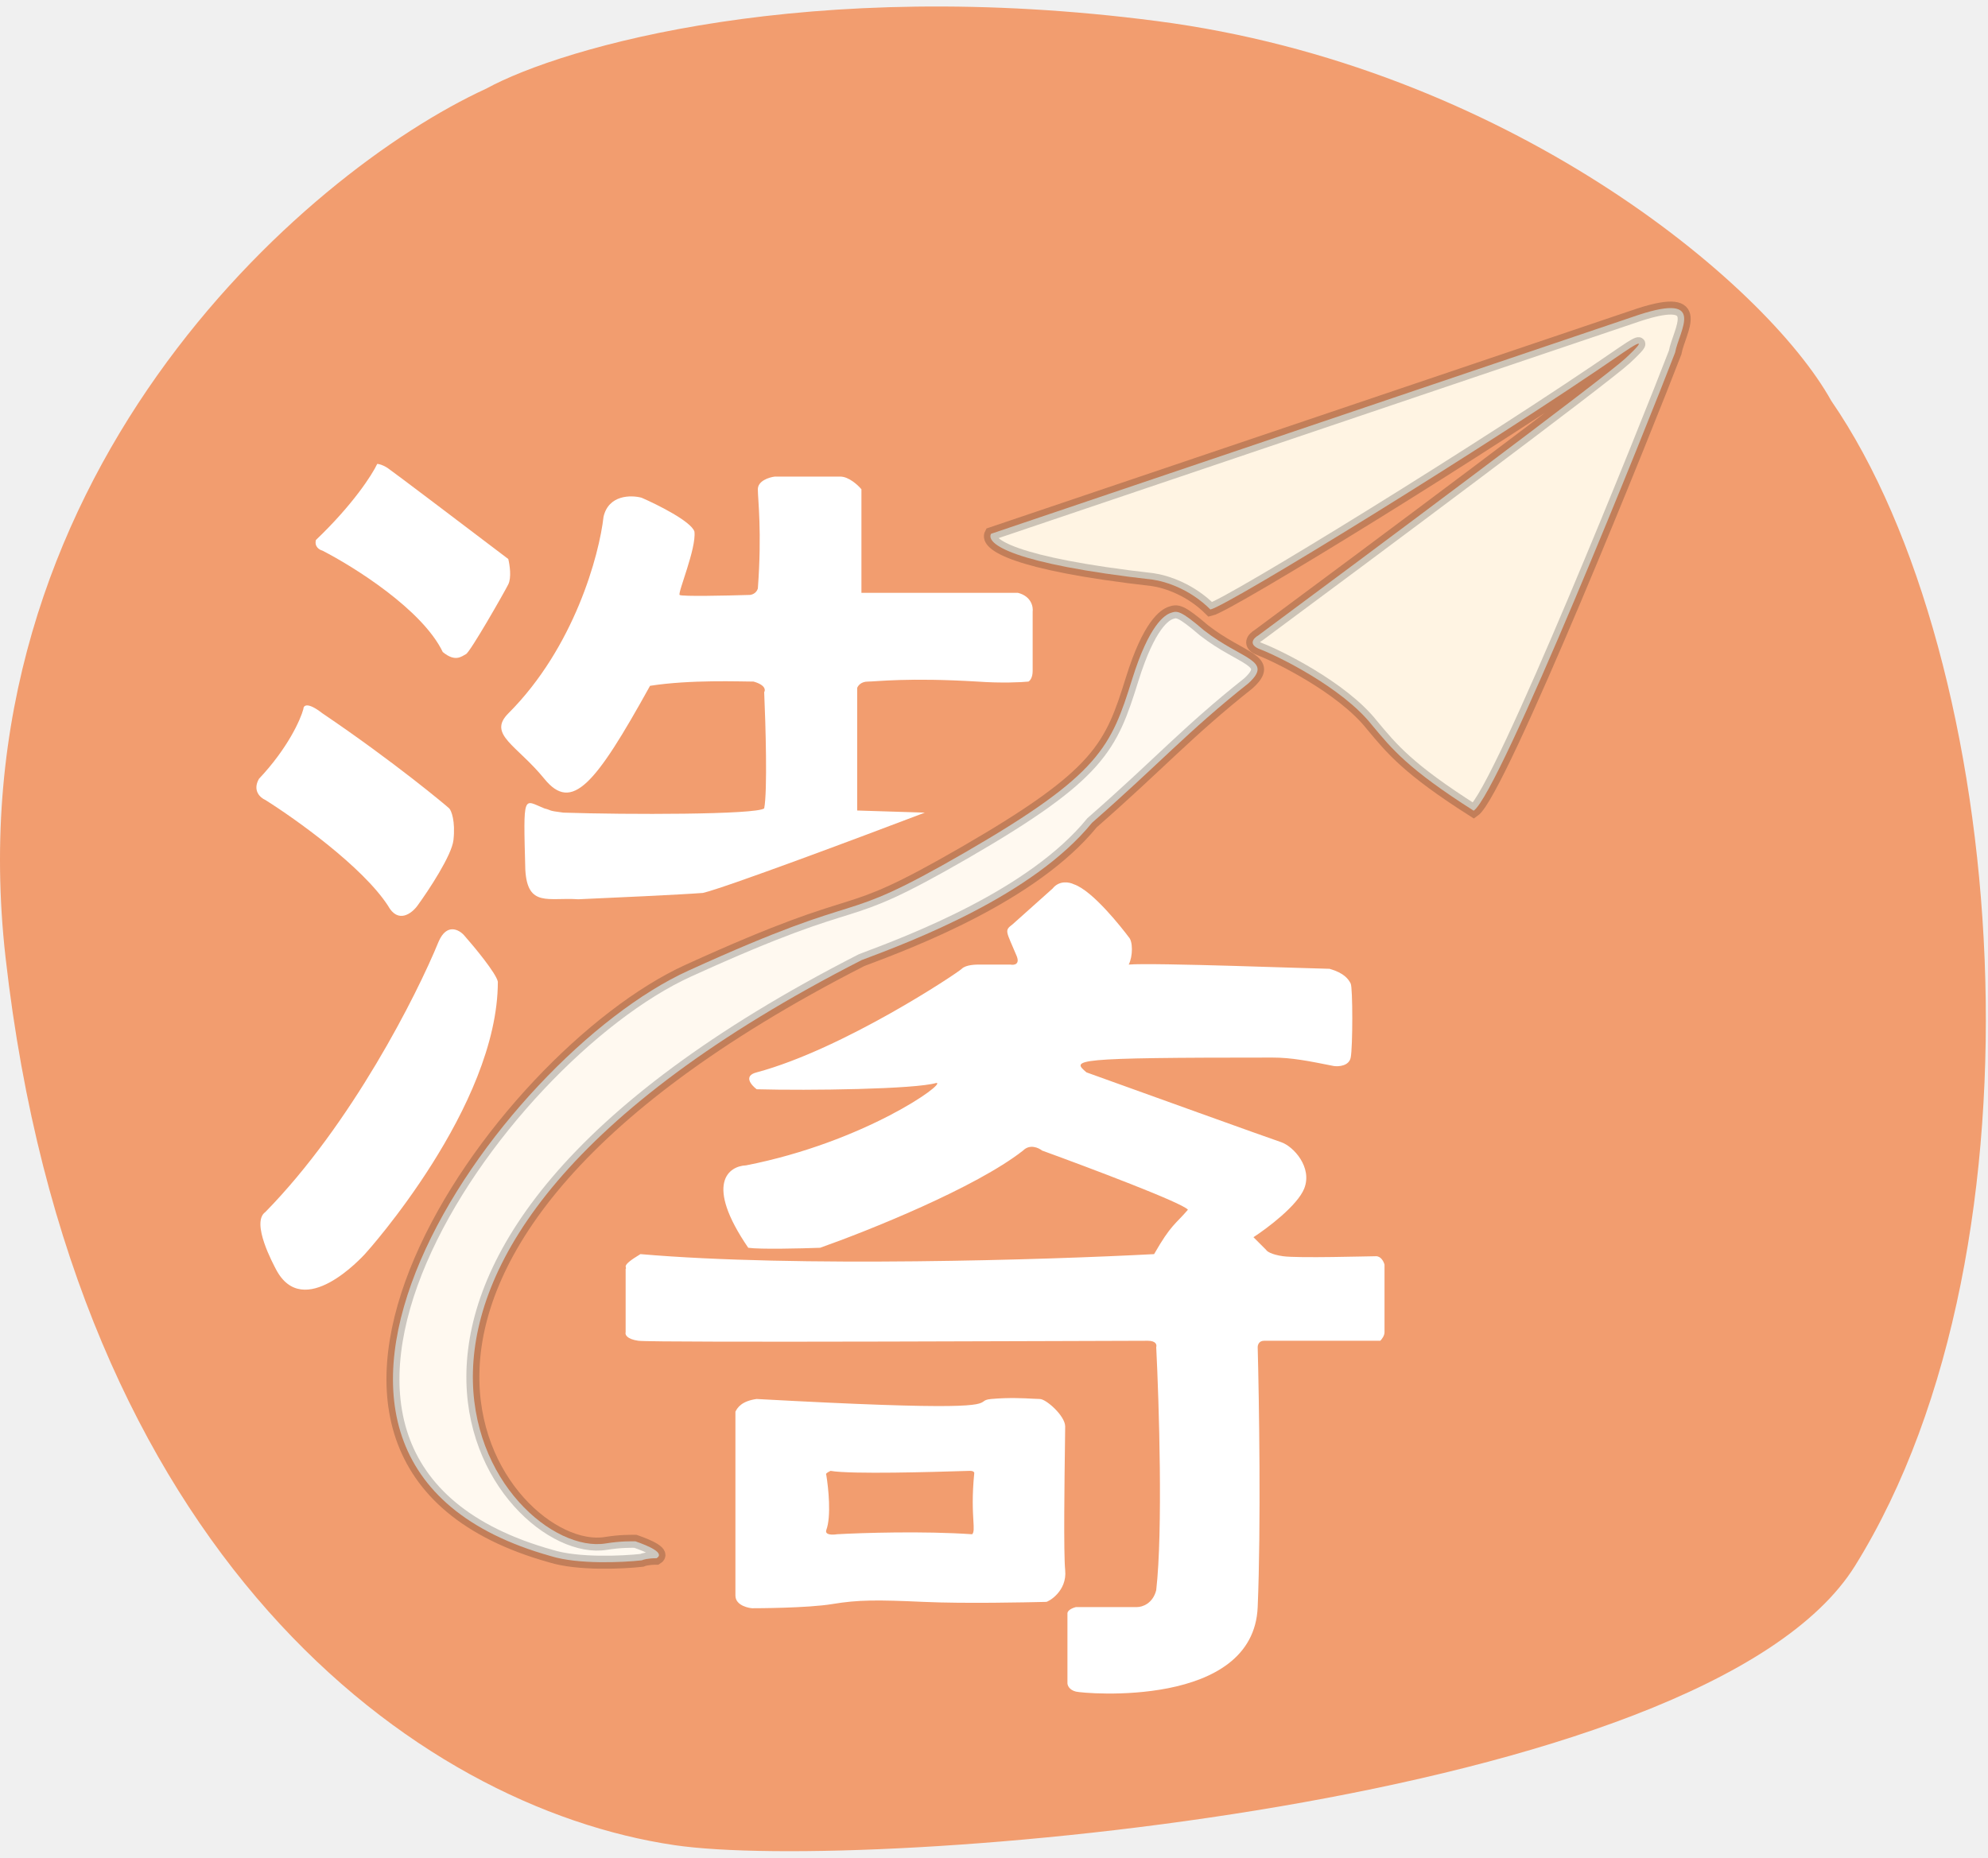
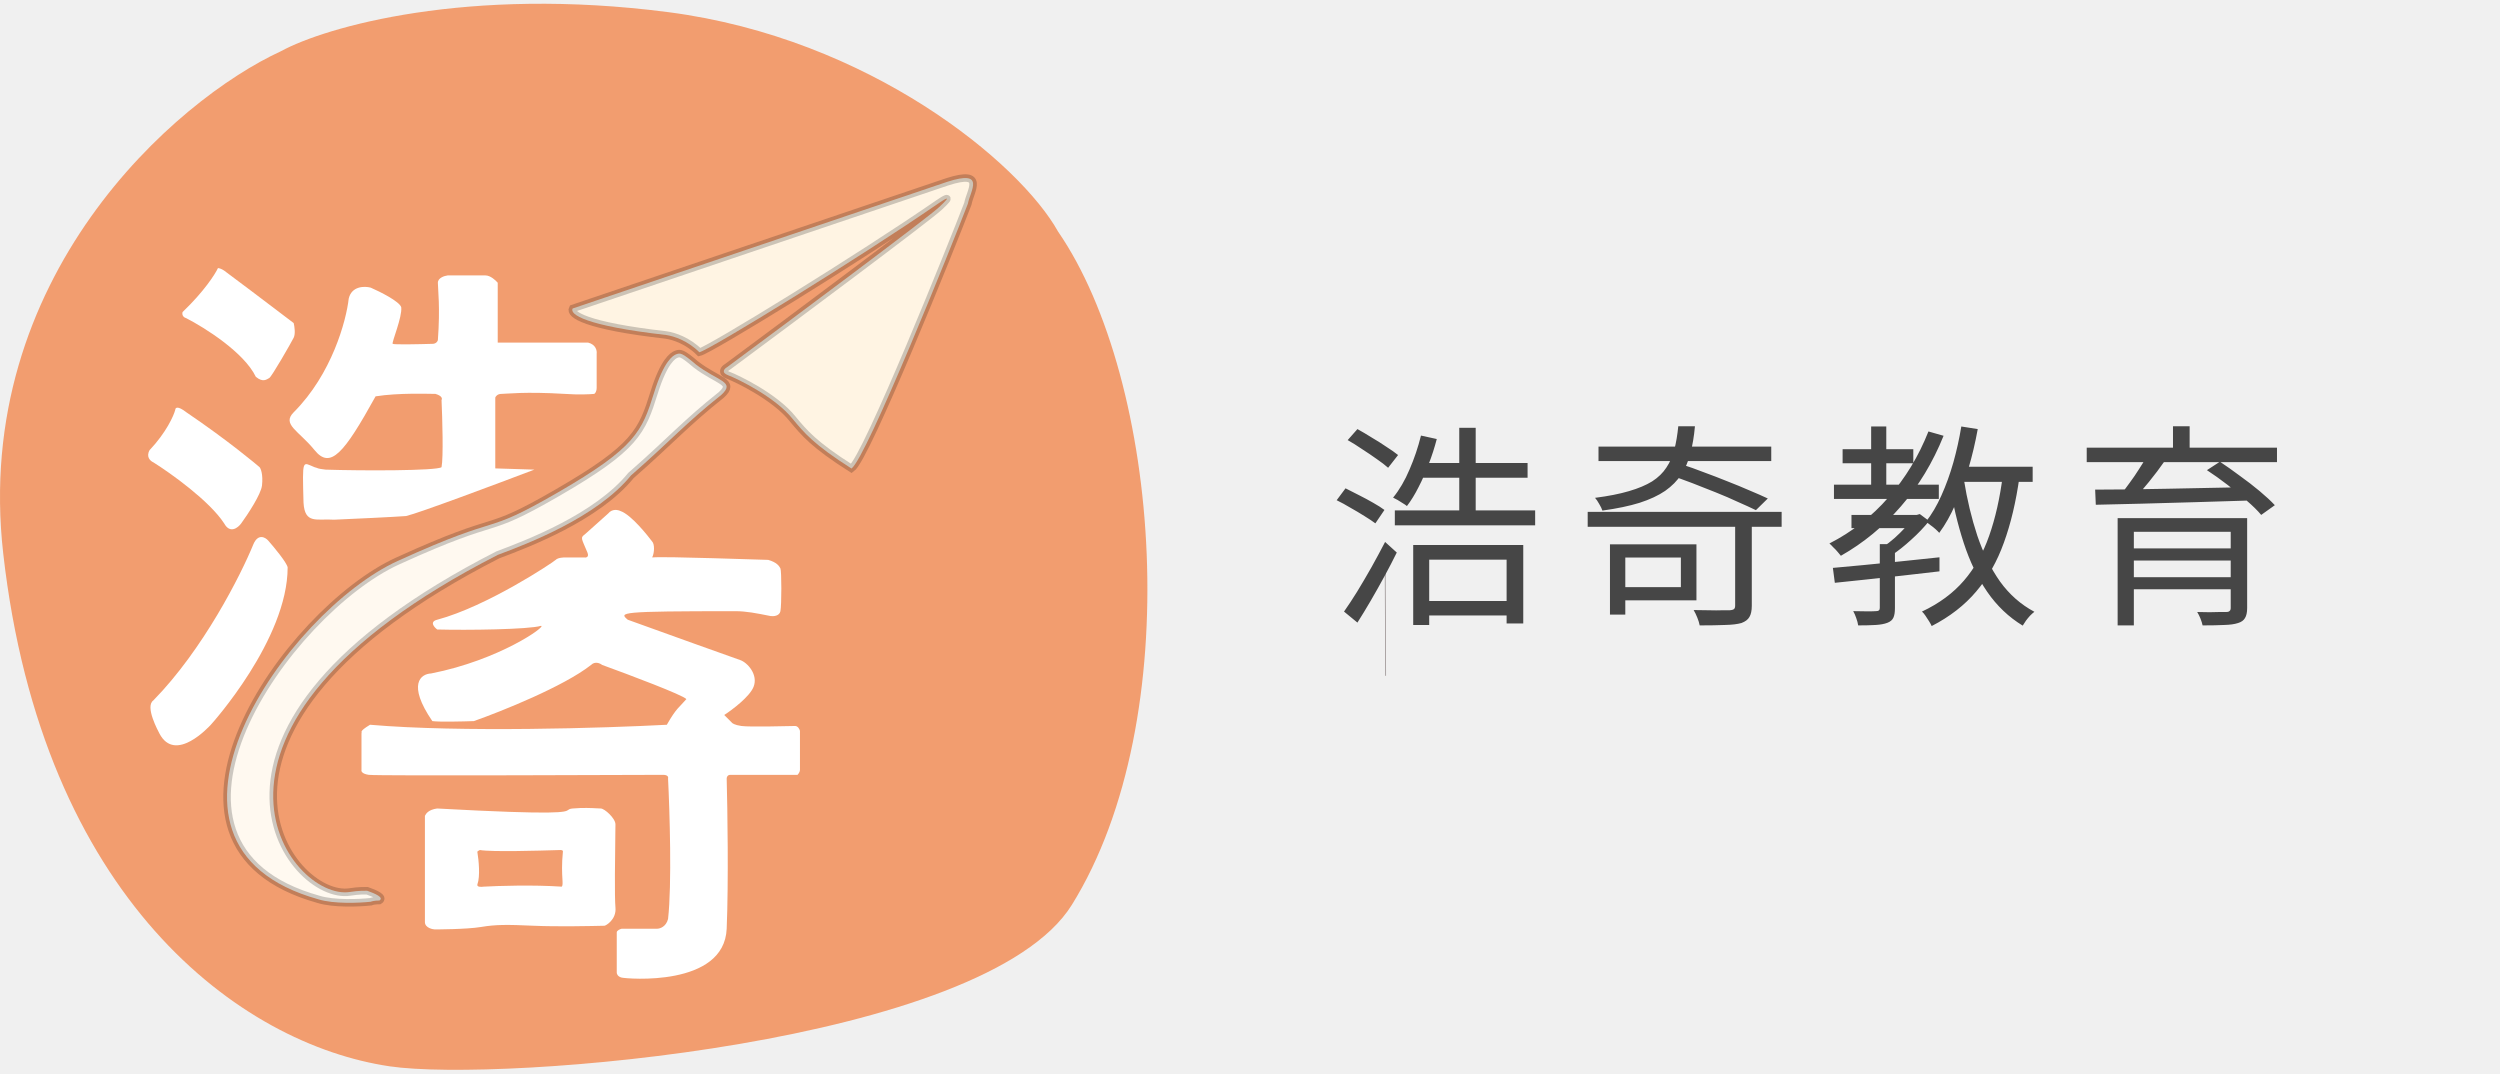
- <svg xmlns="http://www.w3.org/2000/svg" width="153" height="143" viewBox="0 0 153 143" fill="none">
+ <svg xmlns="http://www.w3.org/2000/svg" width="333" height="143" viewBox="0 0 333 143" fill="none">
  <path d="M0.43 73.726C-3.733 36.957 23.356 13.288 37.421 6.823C43.328 3.59 62.26 -1.863 89.04 1.622C115.82 5.108 135.829 21.675 140.94 30.857C154.583 50.675 158.156 95.777 142.768 120.53C131.235 139.083 66.584 144.203 51.908 142.035C31.936 139.083 5.634 119.687 0.43 73.726Z" fill="#F29D6F" />
-   <path d="M24.314 41.567C27.177 38.834 28.652 36.523 29.032 35.71C29.14 35.71 29.454 35.775 29.845 36.035C30.235 36.296 36.19 40.807 39.118 43.031C39.227 43.465 39.378 44.463 39.118 44.983C38.793 45.634 36.19 50.189 35.864 50.352C35.539 50.515 35.051 51.003 34.075 50.189C32.513 46.935 27.242 43.627 24.802 42.38C24.585 42.326 24.183 42.087 24.314 41.567Z" fill="white" />
+   <path d="M24.314 41.567C27.177 38.834 28.652 36.524 29.032 35.71C29.14 35.71 29.454 35.775 29.845 36.036C30.235 36.296 36.19 40.808 39.118 43.031C39.227 43.465 39.378 44.463 39.118 44.983C38.793 45.634 36.19 50.189 35.864 50.352C35.539 50.515 35.051 51.003 34.075 50.189C32.513 46.936 27.242 43.628 24.802 42.38C24.585 42.326 24.183 42.088 24.314 41.567Z" fill="white" />
  <path d="M19.931 59.951C22.143 57.608 23.13 55.396 23.347 54.582C23.347 54.311 23.64 53.996 24.811 54.908C30.343 58.649 34.41 62.066 34.573 62.229C34.735 62.391 35.061 63.205 34.898 64.669C34.768 65.84 33 68.519 32.132 69.712C31.698 70.309 30.636 71.144 29.855 69.712C27.902 66.719 22.751 63.042 20.419 61.578C20.039 61.415 19.41 60.862 19.931 59.951Z" fill="white" />
  <path d="M20.419 93.302C27.056 86.534 32.078 76.599 33.759 72.478C34.382 71.046 35.32 71.556 35.712 71.99C36.525 72.912 38.184 74.918 38.315 75.569C38.315 85.168 28.228 96.393 28.065 96.556C27.902 96.718 23.347 101.762 21.232 97.695C21.07 97.369 19.28 94.115 20.419 93.302Z" fill="white" />
  <path d="M39.128 54.908C44.204 49.832 46.123 42.706 46.449 39.778C46.839 38.086 48.564 38.096 49.377 38.313C50.624 38.856 53.184 40.136 53.444 40.916C53.607 42.218 52.143 45.634 52.306 45.797C52.436 45.927 55.939 45.851 57.674 45.797C57.837 45.797 58.195 45.699 58.325 45.309C58.651 40.916 58.325 38.476 58.325 37.663C58.325 37.012 59.193 36.741 59.627 36.687H64.67C65.321 36.687 66.026 37.337 66.297 37.663V45.634H78.336C79.377 45.895 79.529 46.719 79.475 47.099V51.654C79.475 52.174 79.258 52.413 79.149 52.467C78.607 52.522 77.067 52.597 75.245 52.467C69.876 52.142 67.436 52.467 66.785 52.467C66.264 52.467 66.026 52.793 65.971 52.955V62.391L71.177 62.554C66.188 64.452 55.787 68.346 54.095 68.736C52.403 68.866 46.991 69.116 44.497 69.224C42.219 69.061 40.592 69.875 40.429 66.947C40.267 60.927 40.267 61.578 41.894 62.229C42.544 62.391 42.056 62.391 43.358 62.554C48.238 62.717 58.162 62.717 58.813 62.229C59.074 60.927 58.922 55.721 58.813 53.281C58.922 53.118 58.911 52.728 58 52.467C57.024 52.467 53.119 52.305 50.028 52.793C45.798 60.439 44.009 62.554 41.894 59.951C39.779 57.348 37.501 56.535 39.128 54.908Z" fill="white" />
-   <path fill-rule="evenodd" clip-rule="evenodd" d="M56.599 122.821V108.668C56.761 108.342 57.087 107.854 58.225 107.691C74.7 108.592 75.29 108.17 75.704 107.873C75.813 107.795 75.91 107.725 76.284 107.691C77.64 107.568 78.809 107.632 79.509 107.67C79.732 107.682 79.907 107.691 80.026 107.691C80.514 107.691 81.978 108.993 81.978 109.806C81.978 109.966 81.972 110.429 81.963 111.08C81.927 113.741 81.847 119.562 81.978 120.869C82.141 122.496 80.677 123.309 80.514 123.309C80.496 123.309 80.41 123.311 80.268 123.315C79.121 123.341 74.262 123.454 71.078 123.309C67.499 123.147 66.034 123.147 64.082 123.472C62.13 123.798 58.063 123.798 57.9 123.798C57.737 123.798 56.599 123.635 56.599 122.821ZM63.594 113.548C63.757 114.524 63.985 116.737 63.594 117.778C63.464 118.169 64.082 118.158 64.408 118.103C66.306 117.995 71.045 117.843 74.82 118.103C74.966 117.957 74.948 117.646 74.913 117.053C74.871 116.326 74.803 115.176 74.982 113.386C74.982 113.331 74.917 113.223 74.657 113.223C74.612 113.223 74.405 113.229 74.079 113.239C72.062 113.301 65.46 113.503 63.92 113.223C63.594 113.386 63.54 113.44 63.594 113.548Z" fill="white" />
-   <path d="M77.922 71.159L81.013 68.394C81.534 67.743 82.315 67.906 82.64 68.068C84.104 68.556 86.382 71.485 86.87 72.136C87.195 72.461 87.195 73.6 86.87 74.251C88.659 74.088 101.512 74.576 102.325 74.576C103.464 74.901 103.789 75.389 103.952 75.715C104.115 76.04 104.115 80.595 103.952 81.409C103.822 82.059 103.03 82.114 102.651 82.059C100.698 81.669 99.397 81.409 97.933 81.409C82.315 81.409 82.477 81.572 83.616 82.548C87.683 84.012 97.607 87.591 98.584 87.916C99.56 88.242 101.024 89.869 100.373 91.496C99.852 92.797 97.553 94.532 96.469 95.237L97.445 96.213C97.499 96.322 97.835 96.571 98.746 96.701C99.885 96.864 105.416 96.701 105.904 96.701C106.295 96.701 106.501 97.135 106.555 97.352V102.558C106.555 102.819 106.338 103.101 106.23 103.209H97.282C96.891 103.209 96.794 103.534 96.794 103.697C96.902 107.764 97.054 117.46 96.794 123.708C96.469 131.517 83.454 130.378 82.803 130.215C82.282 130.085 82.152 129.727 82.152 129.564V124.196C82.152 123.935 82.586 123.762 82.803 123.708H87.521C87.9 123.708 88.725 123.447 88.985 122.406C89.505 117.851 89.202 108.035 88.985 103.697C89.039 103.534 88.985 103.209 88.334 103.209C85.731 103.209 50.265 103.372 49.126 103.209C48.215 103.079 48.096 102.721 48.15 102.558V97.678C48.313 97.515 47.662 97.515 49.289 96.539C61.312 97.58 80.654 96.973 88.822 96.539C90.124 94.261 90.449 94.261 91.425 93.122C91.035 92.602 83.779 89.869 80.2 88.567C79.929 88.35 79.256 88.046 78.736 88.567C75.091 91.43 66.805 94.749 63.117 96.051C61.653 96.105 58.497 96.181 57.586 96.051C54.202 91.105 56.068 89.76 57.423 89.706C66.534 87.916 72.879 83.361 72.065 83.361C70.438 83.849 62.25 83.958 58.237 83.849C57.803 83.524 57.196 82.808 58.237 82.548C64.907 80.758 73.692 74.901 74.018 74.576C74.343 74.251 75.156 74.251 75.319 74.251H77.759C78.031 74.305 78.508 74.251 78.248 73.6C77.434 71.647 77.271 71.647 77.922 71.159Z" fill="white" />
-   <path d="M76.271 41.091L126.158 24.223C131.377 22.536 129.228 25.45 128.921 27.137C126.925 32.35 115.413 61.027 113.418 62.407C108.352 59.187 107.124 57.653 105.589 55.813C103.287 52.899 98.222 50.446 96.994 49.986C96.011 49.618 96.482 49.117 96.84 48.912C105.334 42.625 123.511 29.055 125.083 27.597C127.232 25.603 125.501 26.742 124.93 27.137C114.646 34.242 94.538 46.612 93.156 46.919C91.621 45.385 89.779 44.772 88.705 44.618C77.899 43.392 75.862 41.858 76.271 41.091Z" fill="#FFF4E3" stroke="black" stroke-opacity="0.2" />
-   <path d="M87.137 52.27C88.438 48.105 89.625 47.339 90.113 47.176C90.601 47.013 90.846 46.966 92.668 48.528C95.597 50.806 98.037 50.806 96.085 52.595C91.367 56.337 89.252 58.778 84.046 63.333C79.49 68.929 70.217 72.443 66.312 73.907C20.76 97.172 38.656 120.111 46.627 118.809C47.79 118.62 48.634 118.647 48.905 118.647C49.989 119.026 51.182 119.558 50.532 119.948C49.881 119.948 49.501 120.057 49.393 120.111C47.929 120.274 44.48 120.436 42.397 119.786C16.205 112.465 38.33 81.391 52.972 74.721C67.614 68.051 63.872 71.63 74.284 65.611C84.696 59.591 85.51 57.476 87.137 52.27Z" fill="#FFF9F0" stroke="black" stroke-opacity="0.2" />
+   <path fill-rule="evenodd" clip-rule="evenodd" d="M56.599 122.821V108.667C56.761 108.342 57.087 107.854 58.225 107.691C74.7 108.592 75.29 108.169 75.704 107.873C75.813 107.794 75.91 107.725 76.284 107.691C77.64 107.568 78.809 107.631 79.509 107.669C79.732 107.681 79.907 107.691 80.026 107.691C80.514 107.691 81.978 108.992 81.978 109.806C81.978 109.966 81.972 110.428 81.963 111.079C81.927 113.741 81.847 119.562 81.978 120.869C82.141 122.496 80.677 123.309 80.514 123.309C80.496 123.309 80.41 123.311 80.268 123.314C79.121 123.341 74.262 123.454 71.078 123.309C67.499 123.146 66.034 123.146 64.082 123.472C62.13 123.797 58.063 123.797 57.9 123.797C57.737 123.797 56.599 123.634 56.599 122.821ZM63.594 113.548C63.757 114.524 63.985 116.736 63.594 117.778C63.464 118.168 64.082 118.157 64.408 118.103C66.306 117.995 71.045 117.843 74.82 118.103C74.966 117.957 74.948 117.646 74.913 117.052C74.871 116.326 74.803 115.176 74.982 113.385C74.982 113.331 74.917 113.222 74.657 113.222C74.612 113.222 74.405 113.229 74.079 113.239C72.062 113.3 65.46 113.502 63.92 113.222C63.594 113.385 63.54 113.439 63.594 113.548Z" fill="white" />
+   <path d="M77.922 71.159L81.013 68.394C81.534 67.743 82.314 67.905 82.64 68.068C84.104 68.556 86.382 71.485 86.87 72.135C87.195 72.461 87.195 73.6 86.87 74.25C88.659 74.088 101.512 74.576 102.325 74.576C103.464 74.901 103.789 75.389 103.952 75.715C104.115 76.04 104.115 80.595 103.952 81.409C103.822 82.059 103.03 82.114 102.65 82.059C100.698 81.669 99.397 81.409 97.933 81.409C82.314 81.409 82.477 81.571 83.616 82.547C87.683 84.012 97.607 87.591 98.583 87.916C99.559 88.241 101.024 89.868 100.373 91.495C99.852 92.797 97.553 94.532 96.468 95.237L97.444 96.213C97.499 96.322 97.835 96.571 98.746 96.701C99.885 96.864 105.416 96.701 105.904 96.701C106.295 96.701 106.501 97.135 106.555 97.352V102.558C106.555 102.818 106.338 103.1 106.23 103.209H97.282C96.891 103.209 96.794 103.534 96.794 103.697C96.902 107.764 97.054 117.46 96.794 123.707C96.468 131.516 83.453 130.378 82.802 130.215C82.282 130.085 82.152 129.727 82.152 129.564V124.196C82.152 123.935 82.586 123.762 82.802 123.707H87.52C87.9 123.707 88.724 123.447 88.985 122.406C89.505 117.851 89.202 108.035 88.985 103.697C89.039 103.534 88.985 103.209 88.334 103.209C85.731 103.209 50.265 103.371 49.126 103.209C48.215 103.079 48.096 102.721 48.15 102.558V97.677C48.313 97.515 47.662 97.515 49.289 96.538C61.312 97.58 80.654 96.972 88.822 96.538C90.123 94.261 90.449 94.261 91.425 93.122C91.034 92.602 83.779 89.868 80.2 88.567C79.928 88.35 79.256 88.046 78.735 88.567C75.091 91.43 66.805 94.749 63.117 96.05C61.653 96.105 58.497 96.181 57.586 96.05C54.202 91.105 56.067 89.76 57.423 89.706C66.534 87.916 72.879 83.361 72.065 83.361C70.438 83.849 62.25 83.957 58.237 83.849C57.803 83.523 57.195 82.808 58.237 82.547C64.907 80.758 73.692 74.901 74.017 74.576C74.343 74.25 75.156 74.25 75.319 74.25H77.759C78.03 74.305 78.507 74.25 78.247 73.6C77.434 71.647 77.271 71.647 77.922 71.159Z" fill="white" />
+   <path d="M76.272 41.092L126.158 24.223C131.377 22.536 129.228 25.45 128.921 27.137C126.926 32.351 115.413 61.027 113.418 62.407C108.353 59.187 107.125 57.653 105.59 55.813C103.287 52.9 98.222 50.446 96.994 49.986C96.011 49.618 96.482 49.117 96.84 48.912C105.334 42.625 123.512 29.055 125.084 27.597C127.233 25.603 125.502 26.742 124.93 27.137C114.646 34.242 94.538 46.612 93.156 46.919C91.621 45.385 89.779 44.772 88.705 44.619C77.899 43.392 75.862 41.858 76.272 41.092Z" fill="#FFF4E3" stroke="black" stroke-opacity="0.2" />
+   <path d="M87.137 52.27C88.438 48.105 89.625 47.338 90.113 47.175C90.601 47.013 90.846 46.966 92.668 48.528C95.597 50.806 98.037 50.806 96.085 52.595C91.367 56.337 89.252 58.777 84.046 63.333C79.49 68.929 70.217 72.443 66.312 73.907C20.76 97.172 38.656 120.111 46.627 118.809C47.79 118.619 48.634 118.647 48.905 118.647C49.989 119.026 51.182 119.558 50.532 119.948C49.881 119.948 49.501 120.057 49.393 120.111C47.929 120.273 44.48 120.436 42.397 119.785C16.205 112.464 38.33 81.391 52.972 74.721C67.614 68.05 63.872 71.63 74.284 65.61C84.696 59.591 85.51 57.476 87.137 52.27Z" fill="#FFF9F0" stroke="black" stroke-opacity="0.2" />
+   <path d="M184.488 72.593C184.533 82.196 184.562 88.208 184.57 90.013" stroke="#989090" stroke-width="0.104" />
+   <path d="M188.959 61.675H203.474V63.634H188.959V61.675ZM188.239 72.59H202.898V83.045H200.68V74.549H190.37V83.246H188.239V72.59ZM194.373 56.981H196.562V68.789H194.373V56.981ZM185.791 67.982H204.482V69.97H185.791V67.982ZM189.362 80.05H201.832V81.979H189.362V80.05ZM189.275 58.018L191.378 58.478C191.09 59.592 190.735 60.696 190.312 61.79C189.909 62.885 189.458 63.912 188.959 64.872C188.479 65.832 187.96 66.677 187.403 67.406C187.269 67.291 187.087 67.166 186.856 67.032C186.626 66.878 186.395 66.734 186.165 66.6C185.935 66.466 185.733 66.36 185.56 66.283C186.405 65.246 187.135 63.998 187.749 62.539C188.383 61.08 188.891 59.573 189.275 58.018ZM179.512 58.622L180.808 57.154C181.403 57.48 182.037 57.854 182.709 58.277C183.4 58.68 184.053 59.093 184.667 59.515C185.301 59.918 185.819 60.283 186.223 60.61L184.898 62.309C184.514 61.963 184.015 61.579 183.4 61.157C182.786 60.715 182.133 60.274 181.442 59.832C180.77 59.371 180.127 58.968 179.512 58.622ZM178.043 66.629L179.224 65.045C179.781 65.314 180.386 65.621 181.039 65.966C181.691 66.293 182.315 66.629 182.911 66.974C183.525 67.32 184.024 67.637 184.408 67.925L183.199 69.71C182.815 69.422 182.325 69.096 181.73 68.731C181.154 68.366 180.539 68.002 179.887 67.637C179.253 67.253 178.639 66.917 178.043 66.629ZM179.023 81.461C179.541 80.731 180.117 79.858 180.751 78.84C181.384 77.803 182.027 76.709 182.68 75.557C183.333 74.386 183.938 73.262 184.495 72.187L186.05 73.598C185.551 74.616 185.003 75.672 184.408 76.766C183.813 77.861 183.208 78.936 182.594 79.992C181.979 81.048 181.384 82.027 180.808 82.93L179.023 81.461ZM211.48 68.184H237.314V70.171H211.48V68.184ZM212.92 59.486H235.931V61.416H212.92V59.486ZM231.122 69.106H233.339V80.683C233.339 81.336 233.234 81.835 233.023 82.181C232.831 82.526 232.475 82.795 231.957 82.987C231.419 83.141 230.69 83.227 229.768 83.246C228.866 83.285 227.743 83.304 226.399 83.304C226.341 82.997 226.235 82.651 226.082 82.267C225.928 81.883 225.765 81.547 225.592 81.259C226.322 81.278 227.013 81.288 227.666 81.288C228.338 81.307 228.914 81.307 229.394 81.288C229.874 81.288 230.2 81.288 230.373 81.288C230.68 81.269 230.882 81.211 230.978 81.115C231.074 81.038 231.122 80.885 231.122 80.654V69.106ZM214.447 72.504H216.491V81.864H214.447V72.504ZM215.973 72.504H225.967V79.963H215.973V78.206H223.893V74.261H215.973V72.504ZM223.547 56.779H225.765C225.65 58.104 225.448 59.304 225.16 60.379C224.891 61.435 224.488 62.376 223.951 63.202C223.413 64.027 222.693 64.757 221.791 65.39C220.888 66.005 219.755 66.533 218.392 66.974C217.029 67.397 215.378 67.742 213.439 68.011C213.362 67.762 213.218 67.464 213.007 67.118C212.815 66.773 212.632 66.504 212.459 66.312C214.245 66.082 215.752 65.784 216.981 65.419C218.229 65.054 219.256 64.622 220.063 64.123C220.869 63.605 221.503 62.99 221.963 62.28C222.443 61.57 222.799 60.763 223.029 59.861C223.259 58.958 223.432 57.931 223.547 56.779ZM222.367 63.259L223.979 61.848C224.939 62.155 225.938 62.51 226.975 62.914C228.031 63.298 229.077 63.701 230.114 64.123C231.151 64.526 232.13 64.93 233.051 65.333C233.973 65.717 234.779 66.072 235.471 66.398L233.887 67.954C233.215 67.627 232.418 67.262 231.496 66.859C230.594 66.437 229.615 66.014 228.559 65.592C227.522 65.17 226.475 64.757 225.419 64.354C224.363 63.95 223.346 63.586 222.367 63.259ZM246.616 68.587H255.285V70.344H246.616V68.587ZM245.435 59.832H254.853V61.704H245.435V59.832ZM244.283 64.555H258.251V66.456H244.283V64.555ZM249.237 56.808H251.253V65.534H249.237V56.808ZM256.869 57.47L258.885 58.046C257.445 61.618 255.554 64.747 253.211 67.435C250.888 70.123 248.219 72.322 245.205 74.03C245.109 73.896 244.965 73.723 244.773 73.512C244.6 73.301 244.408 73.099 244.197 72.907C244.005 72.696 243.832 72.523 243.679 72.389C246.693 70.853 249.314 68.808 251.541 66.254C253.787 63.701 255.563 60.773 256.869 57.47ZM250.389 72.475H252.405V81C252.405 81.557 252.338 81.979 252.203 82.267C252.069 82.574 251.8 82.805 251.397 82.958C250.994 83.112 250.475 83.208 249.842 83.246C249.208 83.285 248.431 83.304 247.509 83.304C247.471 83.016 247.384 82.69 247.25 82.325C247.135 81.979 247 81.672 246.847 81.403C247.557 81.422 248.191 81.432 248.747 81.432C249.304 81.432 249.688 81.422 249.899 81.403C250.091 81.403 250.216 81.365 250.274 81.288C250.351 81.23 250.389 81.125 250.389 80.971V72.475ZM254.853 68.587H255.314L255.717 68.472L256.955 69.394C256.283 70.238 255.487 71.074 254.565 71.899C253.663 72.725 252.789 73.416 251.944 73.973C251.81 73.8 251.627 73.608 251.397 73.397C251.167 73.166 250.975 72.984 250.821 72.85C251.32 72.523 251.819 72.139 252.319 71.698C252.837 71.237 253.317 70.766 253.759 70.286C254.2 69.806 254.565 69.355 254.853 68.933V68.587ZM244.139 75.643C245.311 75.547 246.664 75.422 248.2 75.269C249.755 75.115 251.397 74.952 253.125 74.779C254.872 74.587 256.61 74.405 258.338 74.232V76.104C256.687 76.296 255.016 76.488 253.327 76.68C251.637 76.853 250.034 77.026 248.517 77.198C247 77.352 245.627 77.496 244.399 77.63L244.139 75.643ZM260.498 62.165H270.751V64.181H260.498V62.165ZM261.247 56.808L263.435 57.154C263.109 58.958 262.696 60.706 262.197 62.395C261.698 64.085 261.122 65.669 260.469 67.147C259.835 68.606 259.115 69.883 258.309 70.978C258.194 70.843 258.031 70.68 257.819 70.488C257.608 70.296 257.378 70.114 257.128 69.941C256.898 69.749 256.696 69.605 256.523 69.509C257.311 68.51 258.002 67.339 258.597 65.995C259.211 64.632 259.739 63.173 260.181 61.618C260.623 60.043 260.978 58.44 261.247 56.808ZM266.776 63.288L268.994 63.518C268.533 66.821 267.842 69.739 266.92 72.274C266.018 74.789 264.789 76.958 263.234 78.782C261.698 80.606 259.72 82.142 257.301 83.39C257.224 83.218 257.109 83.006 256.955 82.757C256.802 82.507 256.639 82.258 256.466 82.008C256.312 81.778 256.159 81.595 256.005 81.461C258.29 80.386 260.152 79.013 261.592 77.342C263.032 75.672 264.155 73.675 264.962 71.352C265.787 69.01 266.392 66.322 266.776 63.288ZM261.592 63.893C262.015 66.542 262.61 69.029 263.378 71.352C264.165 73.675 265.173 75.71 266.402 77.458C267.65 79.186 269.176 80.53 270.981 81.49C270.808 81.624 270.616 81.797 270.405 82.008C270.213 82.219 270.031 82.44 269.858 82.67C269.685 82.92 269.541 83.141 269.426 83.333C267.563 82.2 265.989 80.702 264.703 78.84C263.416 76.958 262.37 74.779 261.563 72.302C260.757 69.826 260.114 67.128 259.634 64.21L261.592 63.893ZM282.069 69.019H297.88V70.834H284.229V83.304H282.069V69.019ZM297.131 69.019H299.32V81C299.32 81.576 299.224 82.018 299.032 82.325C298.859 82.632 298.552 82.853 298.111 82.987C297.65 83.141 297.035 83.227 296.267 83.246C295.499 83.285 294.539 83.304 293.387 83.304C293.33 83.035 293.234 82.728 293.099 82.382C292.965 82.056 292.821 81.768 292.667 81.518C293.243 81.538 293.791 81.547 294.309 81.547C294.827 81.547 295.288 81.538 295.691 81.518C296.095 81.518 296.373 81.518 296.527 81.518C296.757 81.518 296.911 81.47 296.987 81.374C297.083 81.298 297.131 81.163 297.131 80.971V69.019ZM283.336 73.051H298.024V74.664H283.336V73.051ZM277.951 59.63H303.295V61.56H277.951V59.63ZM285.957 60.782L288.29 61.474C287.675 62.357 286.994 63.259 286.245 64.181C285.496 65.102 284.815 65.89 284.2 66.542L282.472 65.88C282.856 65.419 283.259 64.891 283.682 64.296C284.123 63.701 284.536 63.096 284.92 62.482C285.323 61.867 285.669 61.301 285.957 60.782ZM293.963 62.626L295.691 61.502C296.536 62.059 297.419 62.683 298.341 63.374C299.282 64.046 300.165 64.728 300.991 65.419C301.816 66.11 302.488 66.734 303.007 67.291L301.192 68.587C300.712 68.011 300.069 67.378 299.263 66.686C298.456 65.976 297.592 65.266 296.671 64.555C295.749 63.845 294.847 63.202 293.963 62.626ZM279.074 65.218C280.36 65.218 281.81 65.208 283.423 65.189C285.055 65.15 286.792 65.122 288.635 65.102C290.479 65.064 292.37 65.026 294.309 64.987C296.267 64.949 298.207 64.91 300.127 64.872L300.011 66.658C297.496 66.734 294.971 66.811 292.437 66.888C289.903 66.965 287.493 67.032 285.208 67.09C282.923 67.147 280.907 67.195 279.16 67.234L279.074 65.218ZM283.336 76.882H297.938V78.494H283.336V76.882ZM289.442 56.779H291.659V60.552H289.442V56.779Z" fill="#464646" />
</svg>
